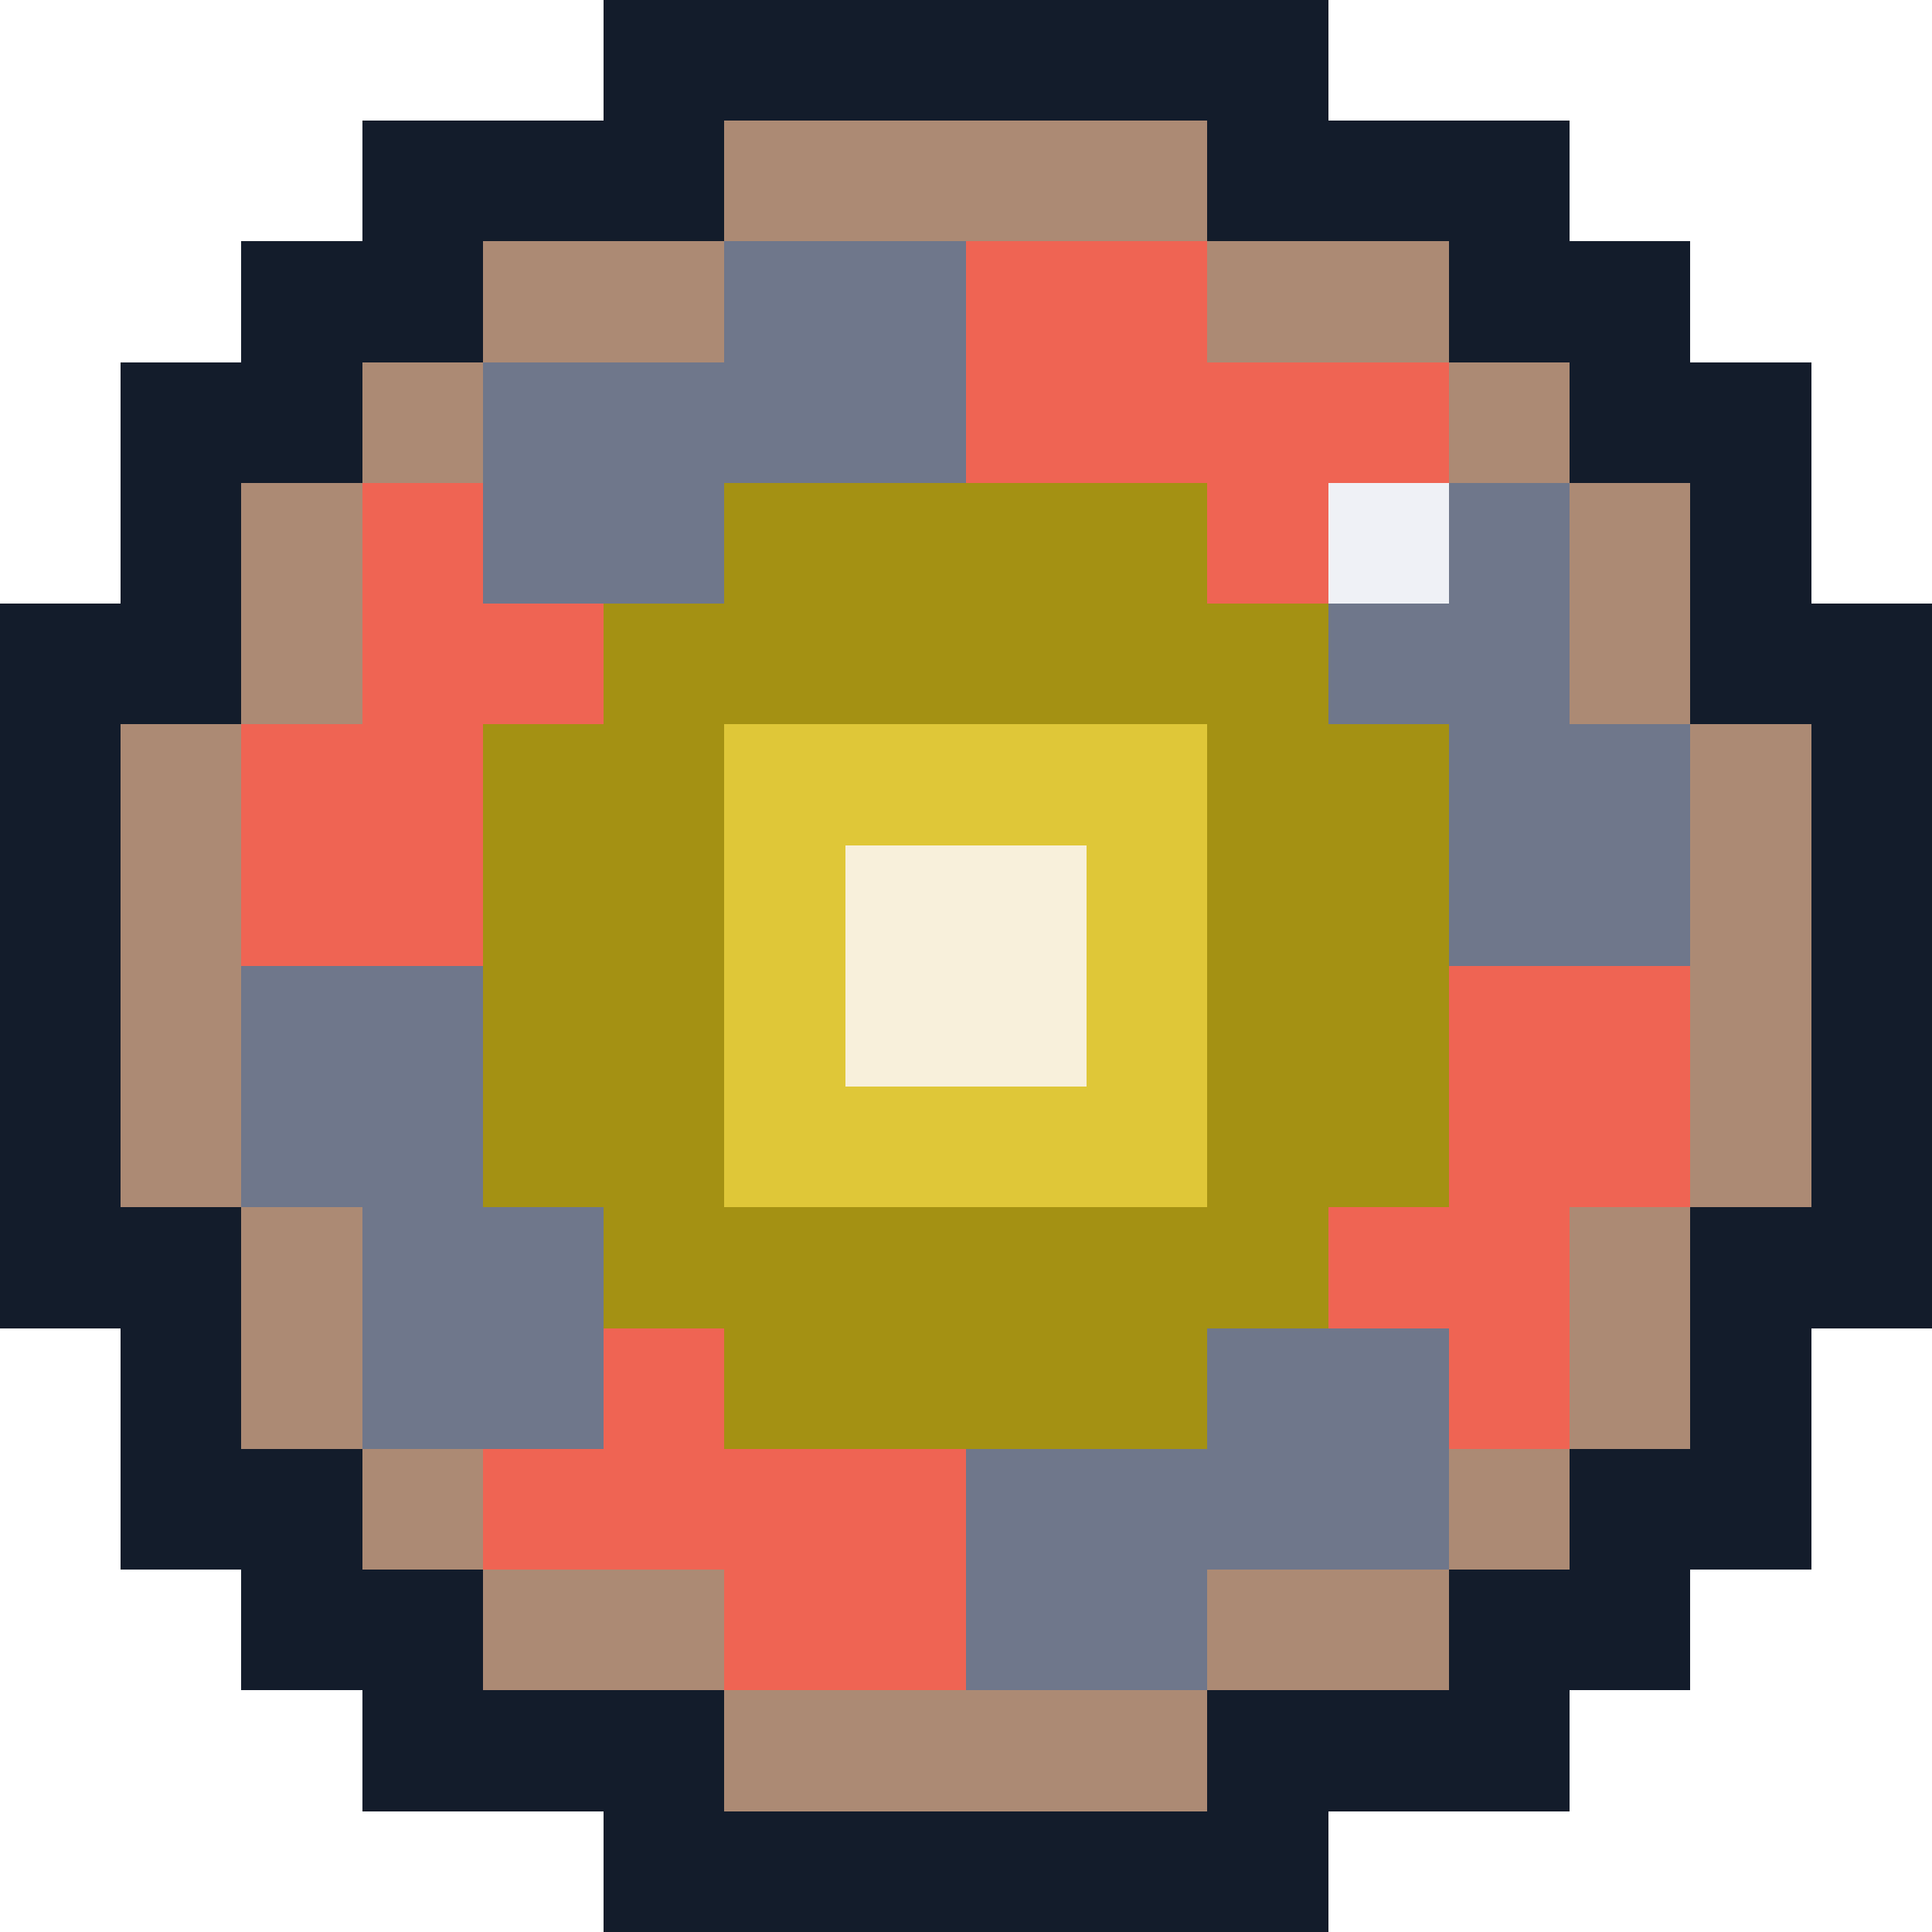
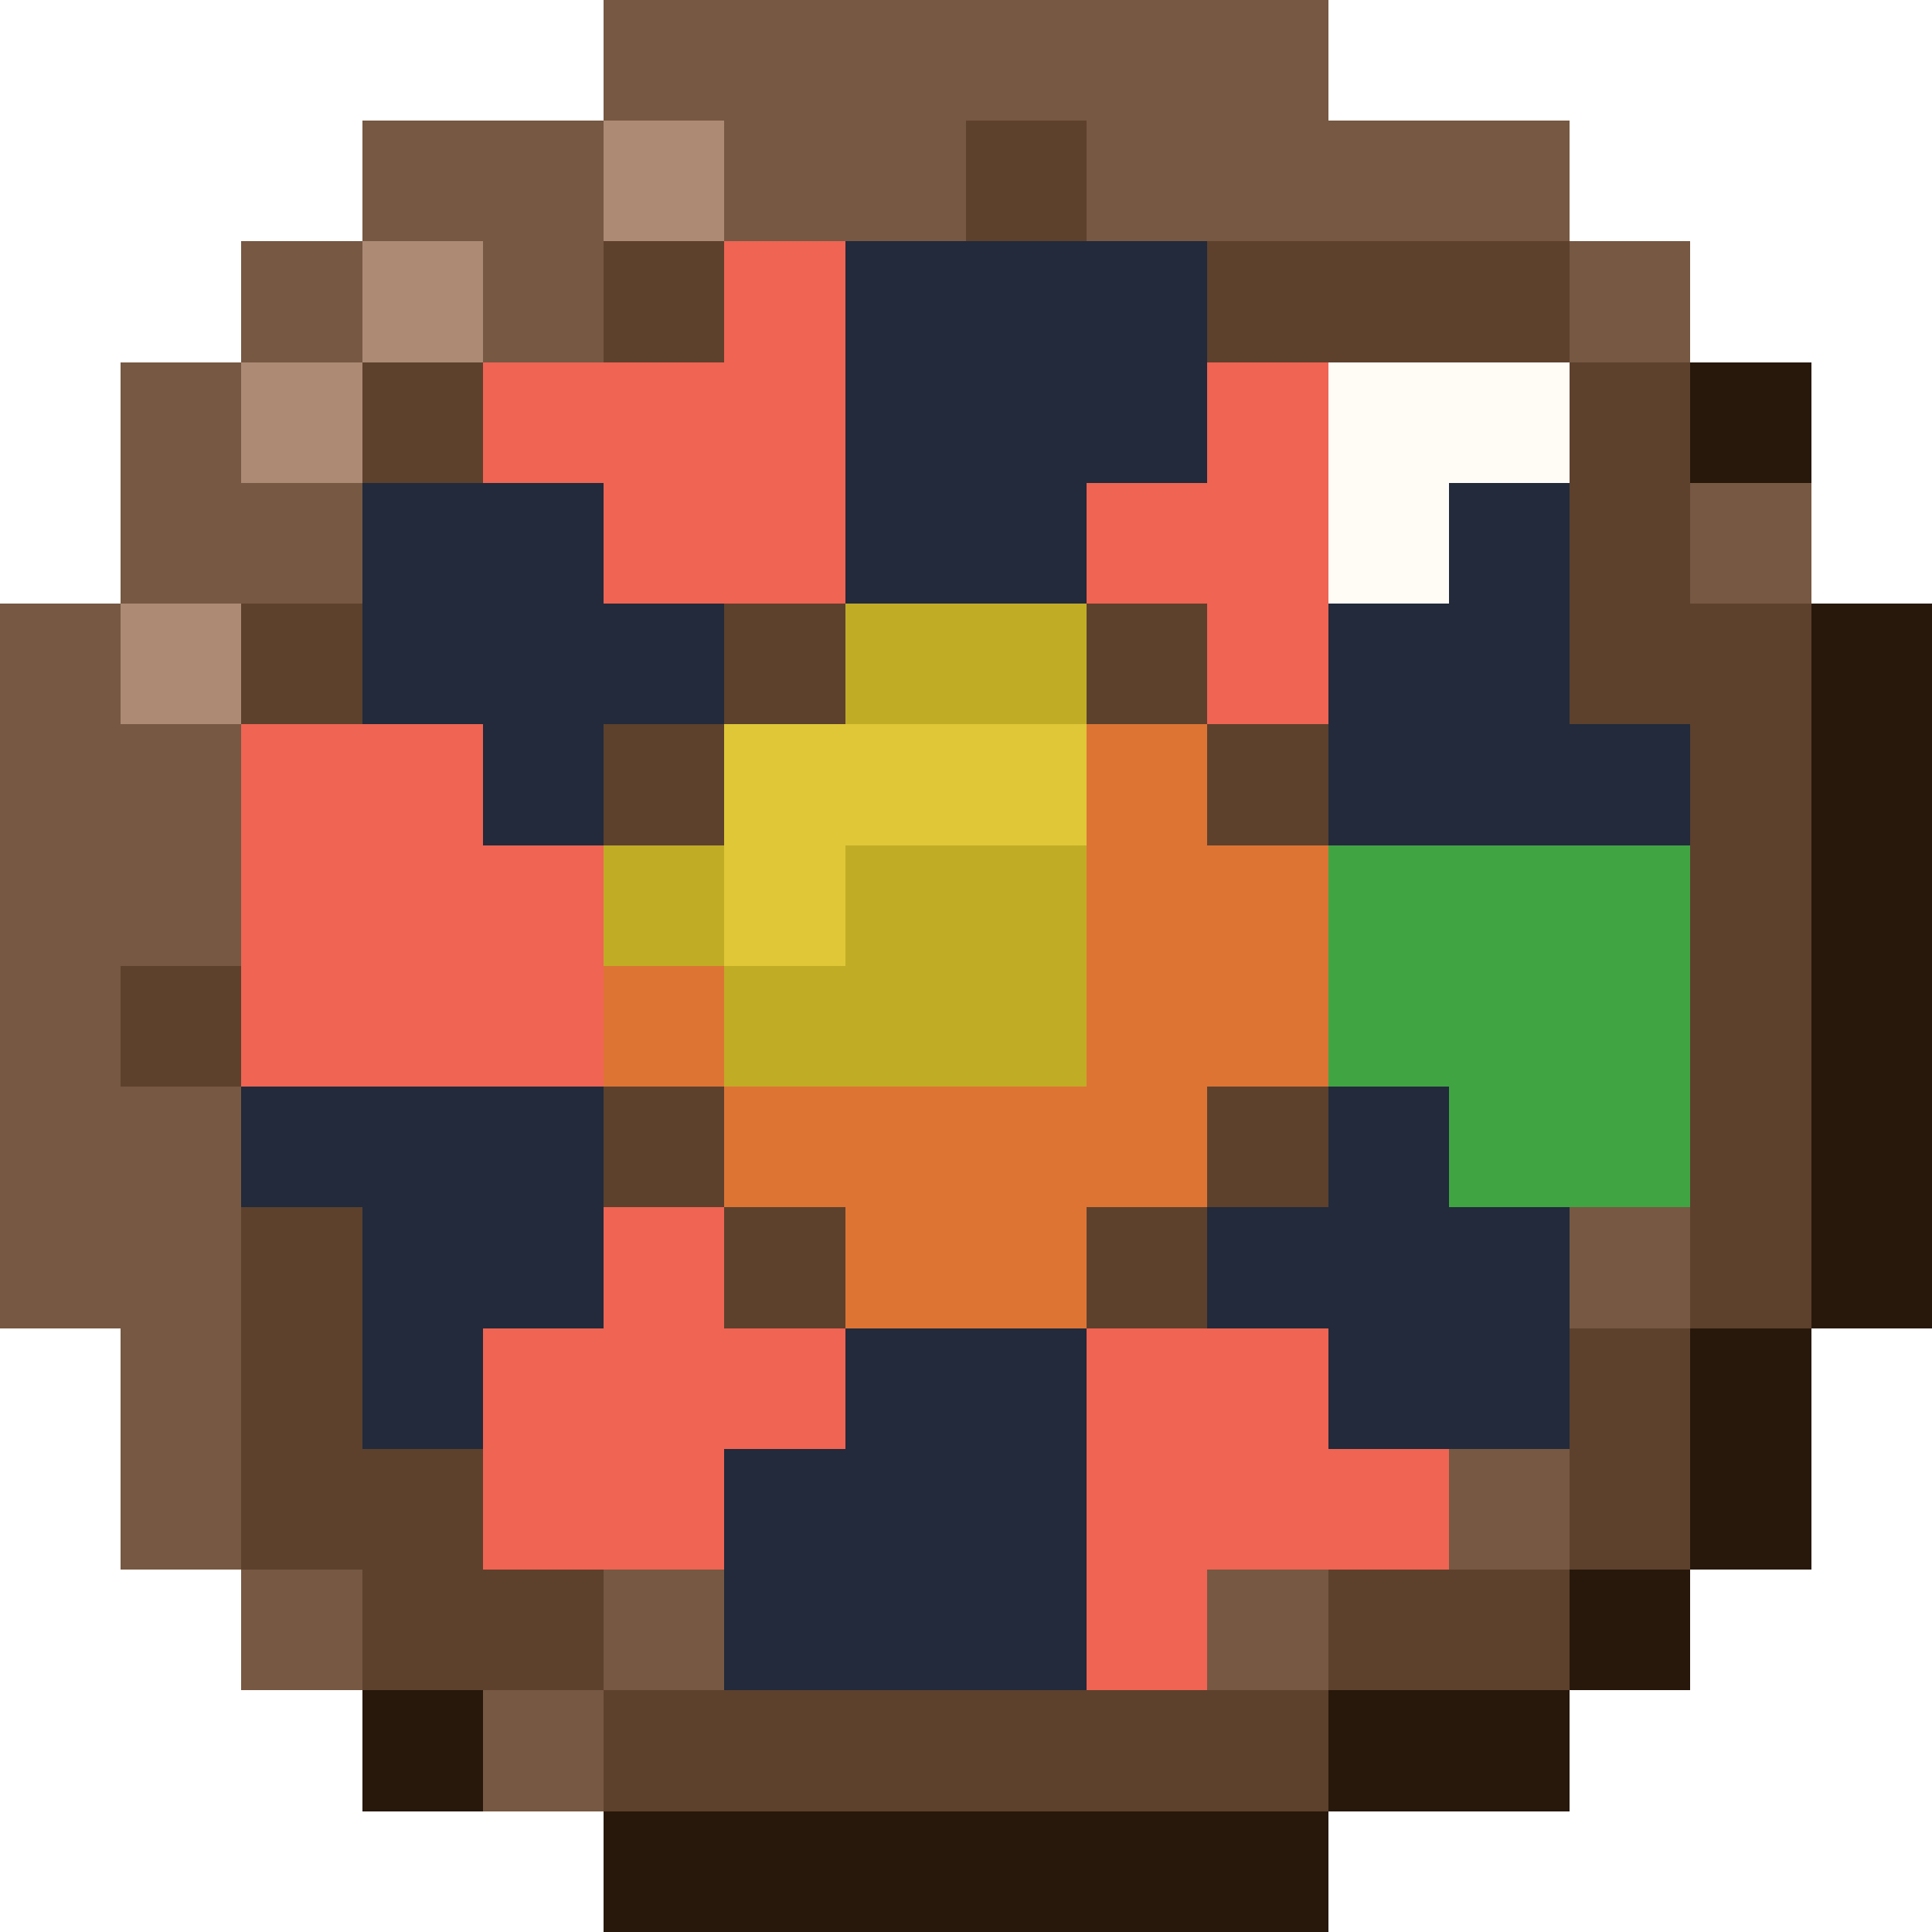
<svg xmlns="http://www.w3.org/2000/svg" viewBox="0 0 16 16" width="16" height="16" shape-rendering="crispEdges">
-   <path fill="#131c2b" d="M5 0h6v1h-6zM3 1h3v1h-3zM10 1h3v1h-3zM2 2h2v1h-2zM12 2h2v1h-2zM1 3h2v1h-2zM13 3h2v1h-2zM1 4h1v1h-1zM14 4h1v1h-1zM0 5h2v1h-2zM14 5h2v1h-2zM0 6h1v1h-1zM15 6h1v1h-1zM0 7h1v1h-1zM15 7h1v1h-1zM0 8h1v1h-1zM15 8h1v1h-1zM0 9h1v1h-1zM15 9h1v1h-1zM0 10h2v1h-2zM14 10h2v1h-2zM1 11h1v1h-1zM14 11h1v1h-1zM1 12h2v1h-2zM13 12h2v1h-2zM2 13h2v1h-2zM12 13h2v1h-2zM3 14h3v1h-3zM10 14h3v1h-3zM5 15h6v1h-6z" />
-   <path fill="#ac8a74" d="M6 1h4v1h-4zM4 2h2v1h-2zM10 2h2v1h-2zM3 3h1v1h-1zM12 3h1v1h-1zM2 4h1v1h-1zM13 4h1v1h-1zM2 5h1v1h-1zM13 5h1v1h-1zM1 6h1v1h-1zM14 6h1v1h-1zM1 7h1v1h-1zM14 7h1v1h-1zM1 8h1v1h-1zM14 8h1v1h-1zM1 9h1v1h-1zM14 9h1v1h-1zM2 10h1v1h-1zM13 10h1v1h-1zM2 11h1v1h-1zM13 11h1v1h-1zM3 12h1v1h-1zM12 12h1v1h-1zM4 13h2v1h-2zM10 13h2v1h-2zM6 14h4v1h-4z" />
-   <path fill="#6f778b" d="M6 2h2v1h-2zM4 3h4v1h-4zM4 4h2v1h-2zM12 4h1v1h-1zM11 5h2v1h-2zM12 6h2v1h-2zM12 7h2v1h-2zM2 8h2v1h-2zM2 9h2v1h-2zM3 10h2v1h-2zM3 11h2v1h-2zM10 11h2v1h-2zM8 12h4v1h-4zM8 13h2v1h-2z" />
-   <path fill="#ef6453" d="M8 2h2v1h-2zM8 3h4v1h-4zM3 4h1v1h-1zM10 4h1v1h-1zM3 5h2v1h-2zM2 6h2v1h-2zM2 7h2v1h-2zM12 8h2v1h-2zM12 9h2v1h-2zM11 10h2v1h-2zM5 11h1v1h-1zM12 11h1v1h-1zM4 12h4v1h-4zM6 13h2v1h-2z" />
-   <path fill="#a49113" d="M6 4h4v1h-4zM5 5h6v1h-6zM4 6h2v1h-2zM10 6h2v1h-2zM4 7h2v1h-2zM10 7h2v1h-2zM4 8h2v1h-2zM10 8h2v1h-2zM4 9h2v1h-2zM10 9h2v1h-2zM5 10h6v1h-6zM6 11h4v1h-4z" />
-   <path fill="#eff1f6" d="M11 4h1v1h-1z" />
-   <path fill="#dfc738" d="M6 6h4v1h-4zM6 7h1v1h-1zM9 7h1v1h-1zM6 8h1v1h-1zM9 8h1v1h-1zM6 9h4v1h-4z" />
-   <path fill="#f8f0db" d="M7 7h2v1h-2zM7 8h2v1h-2z" />
+   <path fill="#775843" d="M5 0h6v1h-6zM3 1h2v1h-2zM6 1h2v1h-2zM9 1h4v1h-4zM2 2h1v1h-1zM4 2h1v1h-1zM13 2h1v1h-1zM1 3h1v1h-1zM1 4h2v1h-2zM14 4h1v1h-1zM0 5h1v1h-1zM0 6h2v1h-2zM0 7h2v1h-2zM0 8h1v1h-1zM0 9h2v1h-2zM0 10h2v1h-2zM13 10h1v1h-1zM1 11h1v1h-1zM1 12h1v1h-1zM12 12h1v1h-1zM2 13h1v1h-1zM5 13h1v1h-1zM10 13h1v1h-1zM4 14h1v1h-1z" />
+   <path fill="#ac8a74" d="M5 1h1v1h-1zM3 2h1v1h-1zM2 3h1v1h-1zM1 5h1v1h-1z" />
+   <path fill="#5d412d" d="M8 1h1v1h-1zM5 2h1v1h-1zM10 2h3v1h-3zM3 3h1v1h-1zM13 3h1v1h-1zM13 4h1v1h-1zM2 5h1v1h-1zM6 5h1v1h-1zM9 5h1v1h-1zM13 5h2v1h-2zM5 6h1v1h-1zM10 6h1v1h-1zM14 6h1v1h-1zM14 7h1v1h-1zM1 8h1v1h-1zM14 8h1v1h-1zM5 9h1v1h-1zM10 9h1v1h-1zM14 9h1v1h-1zM2 10h1v1h-1zM6 10h1v1h-1zM9 10h1v1h-1zM14 10h1v1h-1zM2 11h1v1h-1zM13 11h1v1h-1zM2 12h2v1h-2zM13 12h1v1h-1zM3 13h2v1h-2zM11 13h2v1h-2zM5 14h6v1h-6z" />
+   <path fill="#ef6453" d="M6 2h1v1h-1zM4 3h3v1h-3zM10 3h1v1h-1zM5 4h2v1h-2zM9 4h2v1h-2zM10 5h1v1h-1zM2 6h2v1h-2zM2 7h3v1h-3zM2 8h3v1h-3zM5 10h1v1h-1zM4 11h3v1h-3zM9 11h2v1h-2zM4 12h2v1h-2zM9 12h3v1h-3zM9 13h1v1h-1z" />
+   <path fill="#222a3b" d="M7 2h3v1h-3zM7 3h3v1h-3zM3 4h2v1h-2zM7 4h2v1h-2zM12 4h1v1h-1zM3 5h3v1h-3zM11 5h2v1h-2zM4 6h1v1h-1zM11 6h3v1h-3zM2 9h3v1h-3zM11 9h1v1h-1zM3 10h2v1h-2zM10 10h3v1h-3zM3 11h1v1h-1zM7 11h2v1h-2zM11 11h2v1h-2zM6 12h3v1h-3zM6 13h3v1h-3z" />
+   <path fill="#fffcf6" d="M11 3h2v1h-2zM11 4h1v1h-1z" />
+   <path fill="#27180b" d="M14 3h1v1h-1zM15 5h1v1h-1zM15 6h1v1h-1zM15 7h1v1h-1zM15 8h1v1h-1zM15 9h1v1h-1zM15 10h1v1h-1zM14 11h1v1h-1zM14 12h1v1h-1zM13 13h1v1h-1zM3 14h1v1h-1zM11 14h2v1h-2zM5 15h6v1h-6z" />
+   <path fill="#c1ac25" d="M7 5h2v1h-2zM5 7h1v1h-1zM7 7h2v1h-2zM6 8h3v1h-3z" />
+   <path fill="#dfc738" d="M6 6h3v1h-3zM6 7h1v1h-1z" />
+   <path fill="#dd7434" d="M9 6h1v1h-1zM9 7h2v1h-2zM5 8h1v1h-1zM9 8h2v1h-2zM6 9h4v1h-4zM7 10h2v1h-2z" />
+   <path fill="#40a443" d="M11 7h3v1h-3zM11 8h3v1h-3zM12 9h2v1h-2z" />
</svg>
